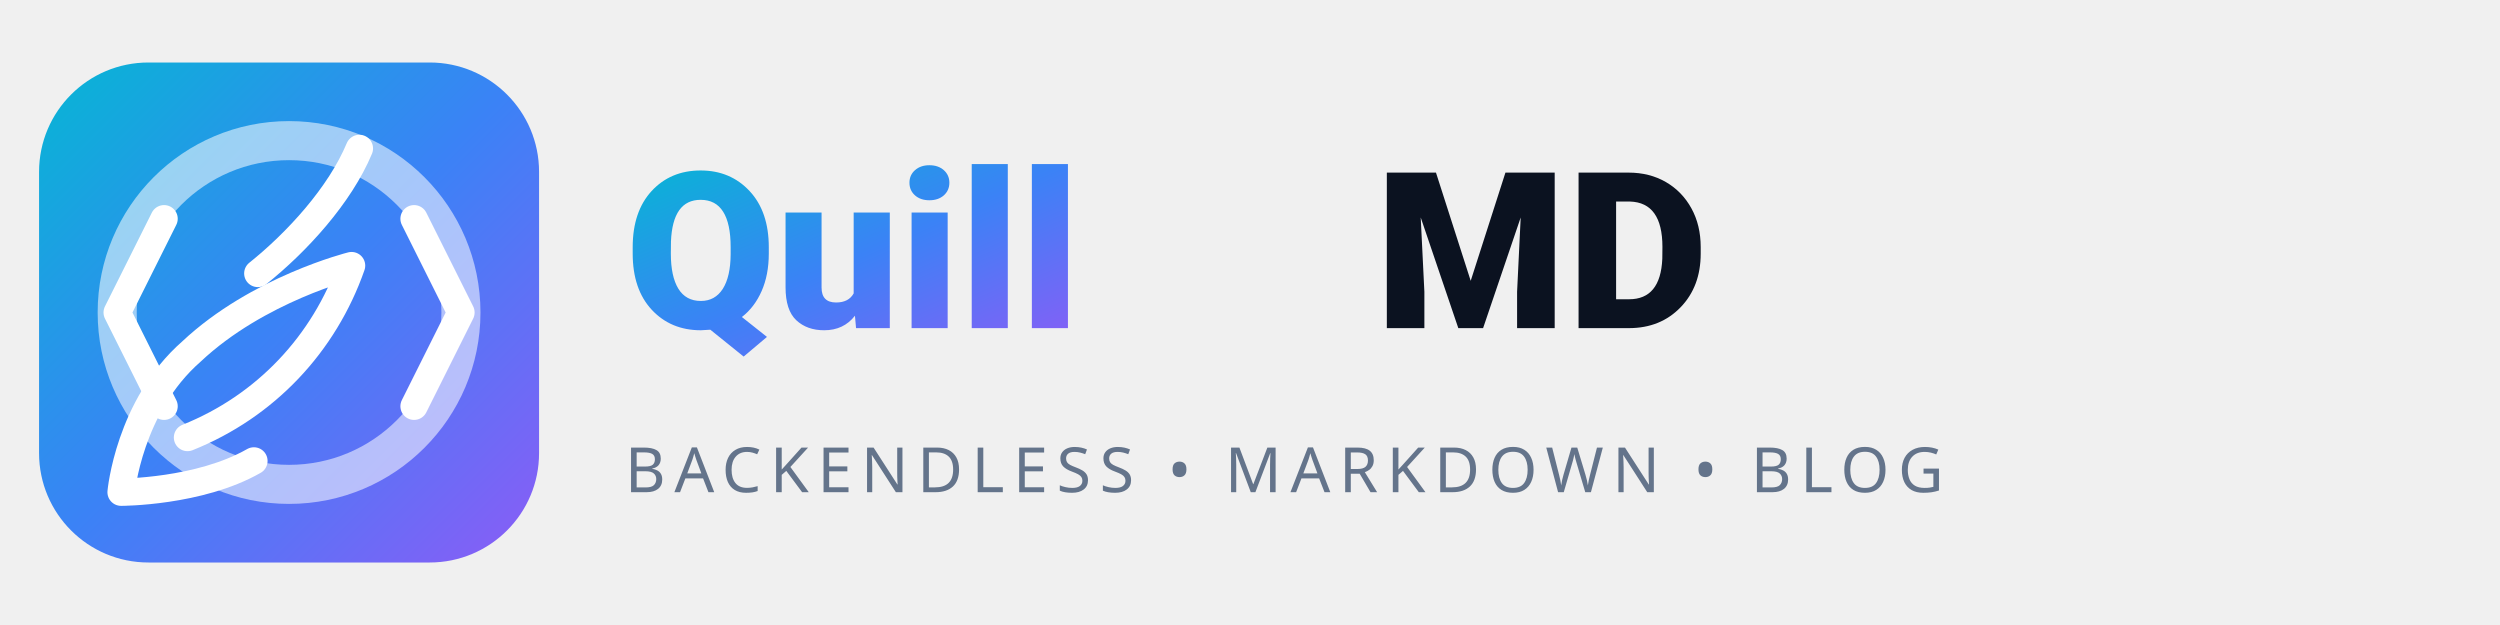
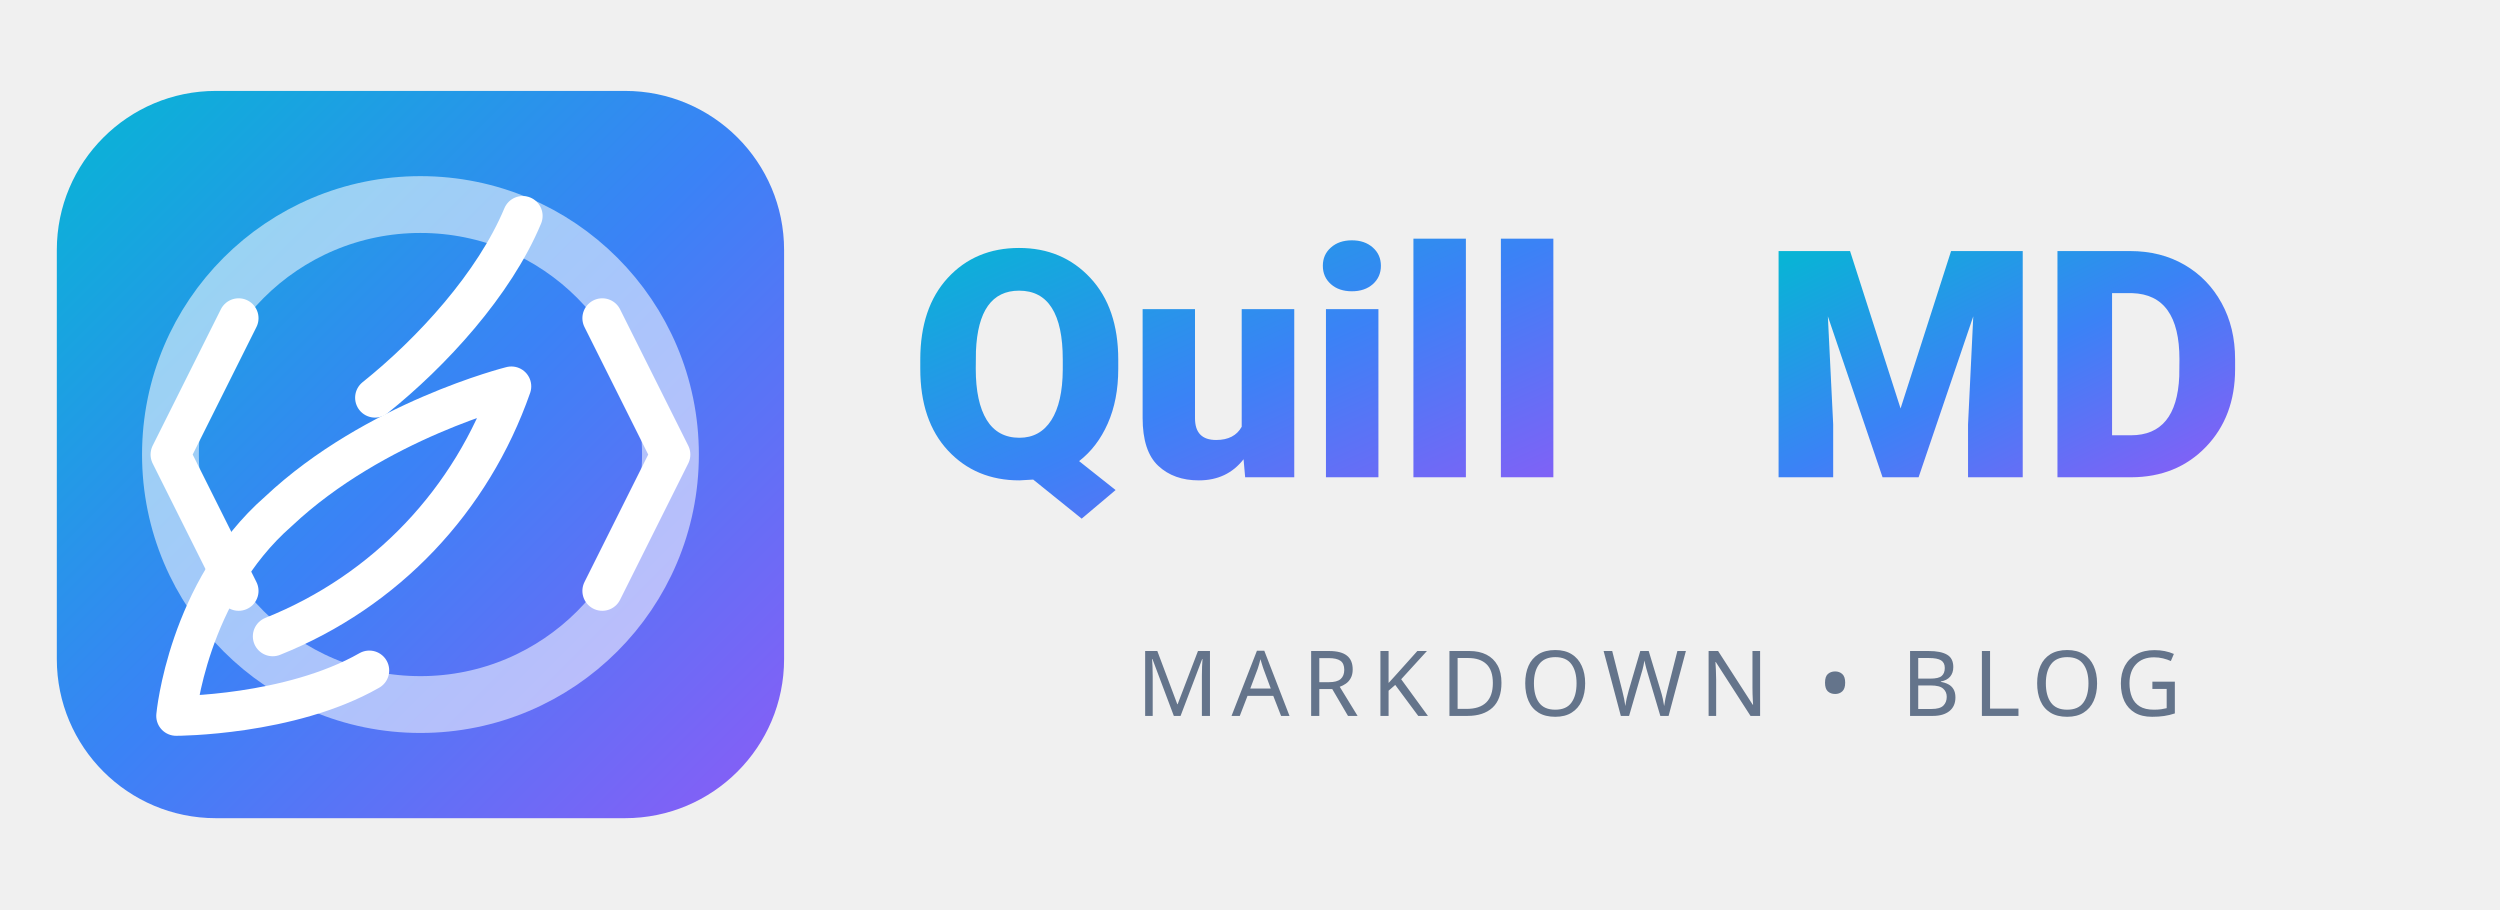
- <svg xmlns="http://www.w3.org/2000/svg" width="640" height="160" viewBox="0 0 640 160" role="img" aria-label="QuillMD wordmark">
+ <svg xmlns="http://www.w3.org/2000/svg" width="440" height="160" viewBox="0 0 440 160" role="img" aria-label="QuillMD wordmark">
  <defs>
    <linearGradient id="qm-grad" x1="0" y1="0" x2="1" y2="1">
      <stop offset="0%" stop-color="#06B6D4" />
      <stop offset="50%" stop-color="#3B82F6" />
      <stop offset="100%" stop-color="#8B5CF6" />
    </linearGradient>
  </defs>
  <rect x="10" y="16" width="128" height="128" rx="28" fill="url(#qm-grad)" />
  <circle cx="74" cy="80" r="44" fill="none" stroke="rgba(255,255,255,.55)" stroke-width="10" />
  <g fill="none" stroke="#fff" stroke-linecap="round" stroke-linejoin="round">
    <path d="M42 104 L30 80 L42 56" stroke-width="7" />
    <path d="M106 56 L118 80 L106 104" stroke-width="7" />
    <path d="M48 112c20-8 35-24 42-44 0 0-24 6-41 22-16 14-18 36-18 36 0 0 20 0 34-8" stroke-width="7" />
    <path d="M92 38c-5 12-16 24-26 32" stroke-width="7" />
  </g>
  <g transform="translate(160,30)">
    <text x="0" y="54" font-family="ui-sans-serif,system-ui,-apple-system,Segoe UI,Roboto,'Inter',sans-serif" font-weight="800" font-size="56" fill="url(#qm-grad)">Quill</text>
-     <text x="192" y="54" font-family="ui-sans-serif,system-ui,-apple-system,Segoe UI,Roboto,'Inter',sans-serif" font-weight="900" font-size="56" fill="#0B1220">MD</text>
-     <text x="0" y="96" font-family="ui-sans-serif,system-ui" font-size="16" fill="#64748B" letter-spacing=".14em">BACKENDLESS • MARKDOWN • BLOG</text>
+     <text x="150" y="54" font-family="ui-sans-serif,system-ui,-apple-system,Segoe UI,Roboto,'Inter',sans-serif" font-weight="900" font-size="56" fill="url(#qm-grad)">MD</text>
+     <text x="40" y="96" font-family="ui-sans-serif,system-ui" font-size="16" fill="#64748B" letter-spacing=".14em">MARKDOWN • BLOG</text>
  </g>
</svg>
